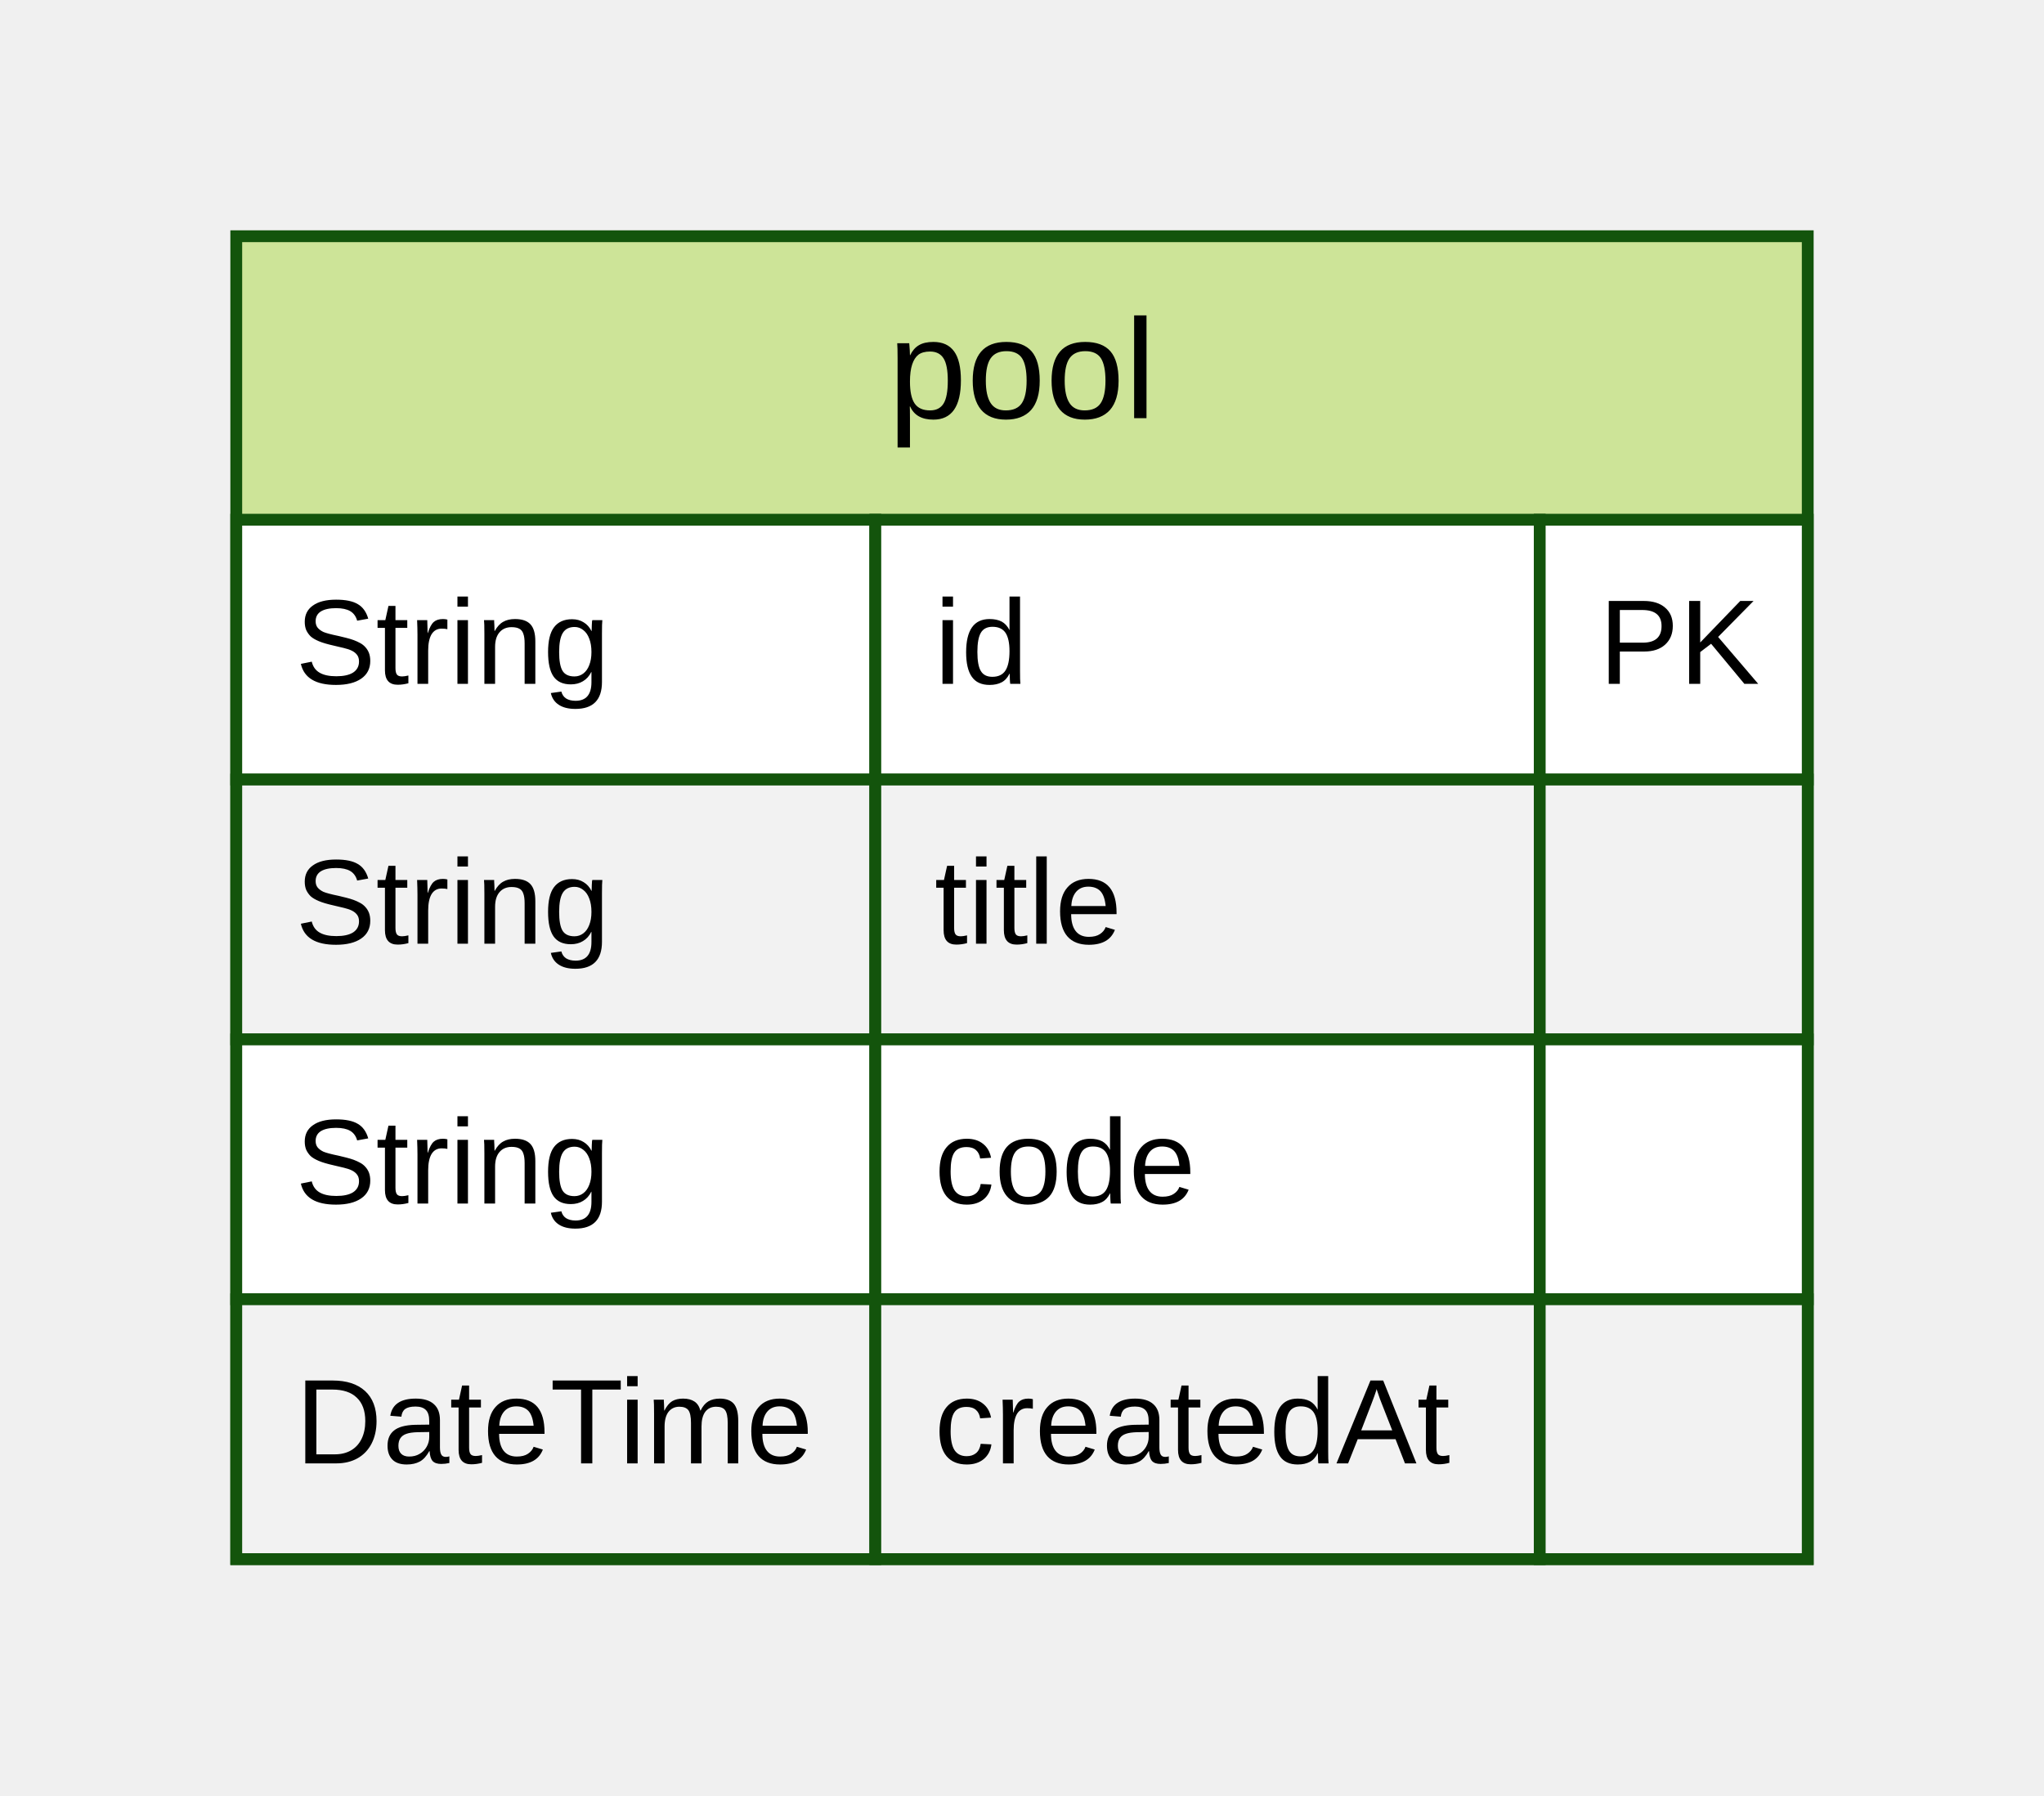
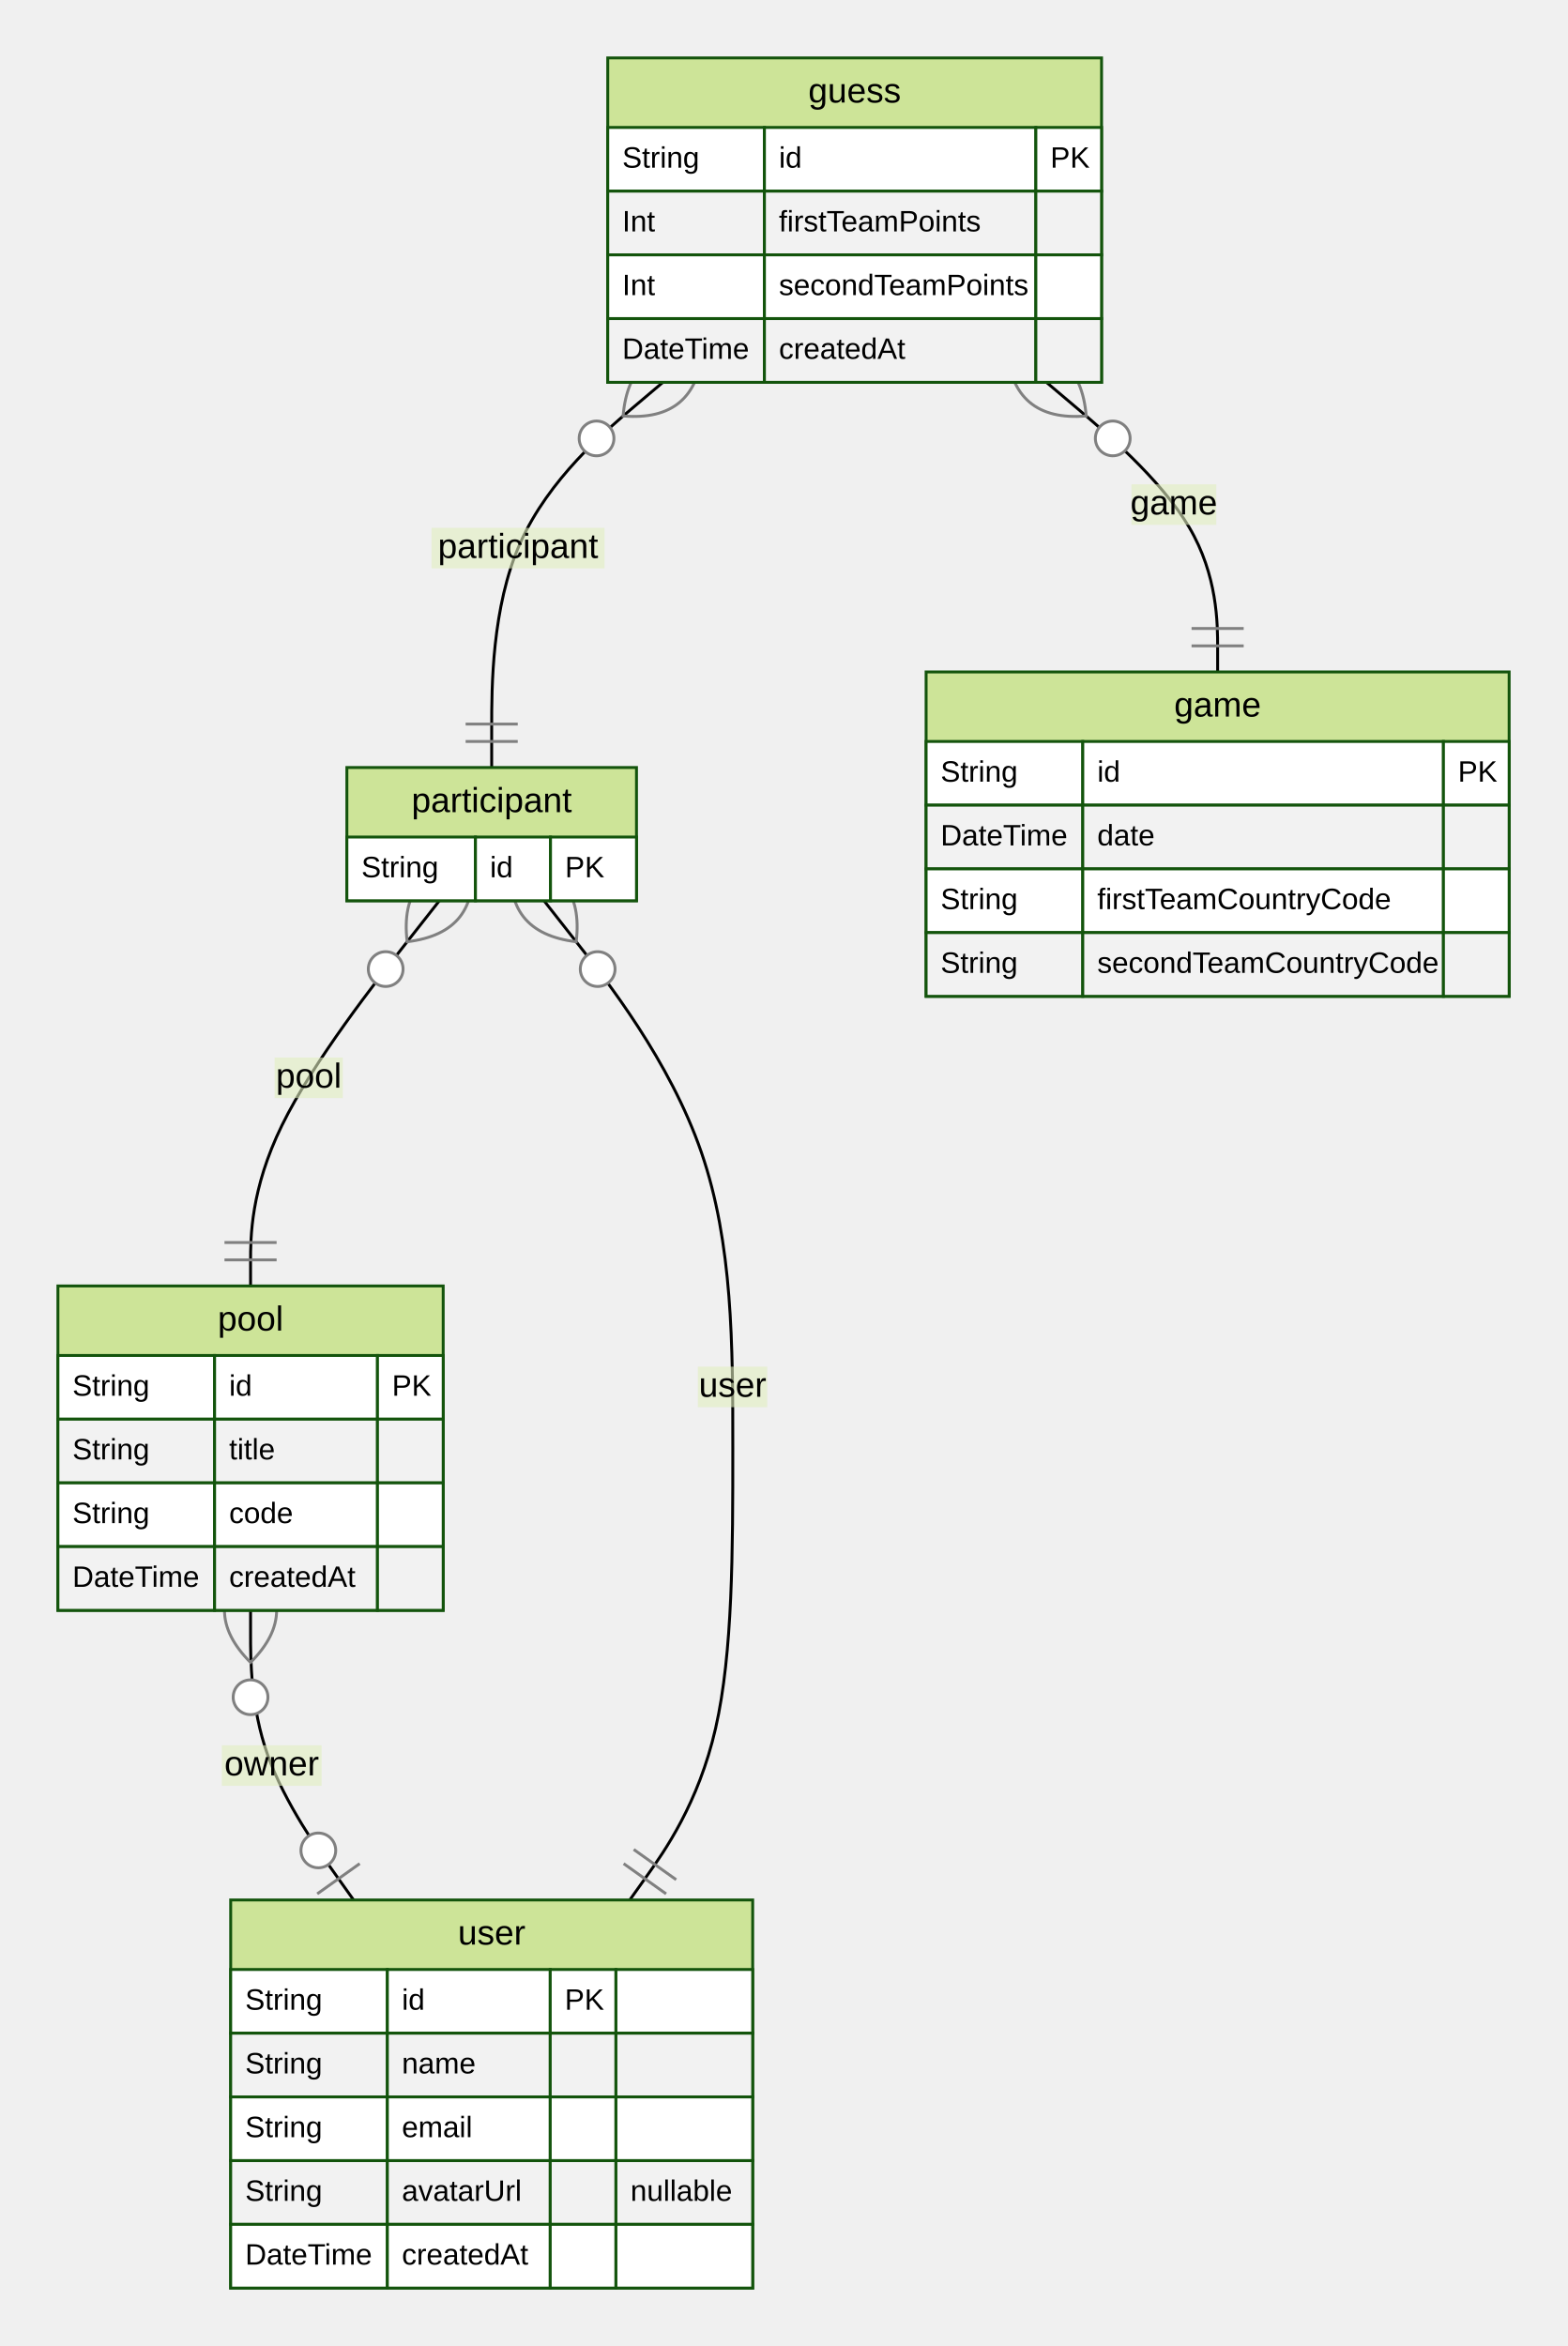
- <svg xmlns="http://www.w3.org/2000/svg" aria-labelledby="chart-title-mermaid-0 chart-desc-mermaid-0" role="img" viewBox="0 0 173.026 152" style="max-width: 173.026px; background-color: white;" width="100%" id="mermaid-0">
+ <svg xmlns="http://www.w3.org/2000/svg" aria-labelledby="chart-title-mermaid-0 chart-desc-mermaid-0" role="img" viewBox="0 0 541.082 810" style="max-width: 541.082px; background-color: white;" width="100%" id="mermaid-0">
  <style>#mermaid-0 {font-family:"trebuchet ms",verdana,arial,sans-serif;font-size:16px;fill:#000000;}#mermaid-0 .error-icon{fill:#552222;}#mermaid-0 .error-text{fill:#552222;stroke:#552222;}#mermaid-0 .edge-thickness-normal{stroke-width:2px;}#mermaid-0 .edge-thickness-thick{stroke-width:3.5px;}#mermaid-0 .edge-pattern-solid{stroke-dasharray:0;}#mermaid-0 .edge-pattern-dashed{stroke-dasharray:3;}#mermaid-0 .edge-pattern-dotted{stroke-dasharray:2;}#mermaid-0 .marker{fill:#000000;stroke:#000000;}#mermaid-0 .marker.cross{stroke:#000000;}#mermaid-0 svg{font-family:"trebuchet ms",verdana,arial,sans-serif;font-size:16px;}#mermaid-0 .entityBox{fill:#cde498;stroke:#13540c;}#mermaid-0 .attributeBoxOdd{fill:#ffffff;stroke:#13540c;}#mermaid-0 .attributeBoxEven{fill:#f2f2f2;stroke:#13540c;}#mermaid-0 .relationshipLabelBox{fill:hsl(78.158, 58.462%, 84.51%);opacity:0.7;background-color:hsl(78.158, 58.462%, 84.51%);}#mermaid-0 .relationshipLabelBox rect{opacity:0.5;}#mermaid-0 .relationshipLine{stroke:#000000;}#mermaid-0 :root{--mermaid-font-family:"trebuchet ms",verdana,arial,sans-serif;}</style>
  <g />
  <defs>
    <marker orient="auto" markerHeight="18" markerWidth="18" refY="9" refX="0" id="ONLY_ONE_START">
      <path d="M9,0 L9,18 M15,0 L15,18" fill="none" stroke="gray" />
    </marker>
  </defs>
  <defs>
    <marker orient="auto" markerHeight="18" markerWidth="18" refY="9" refX="18" id="ONLY_ONE_END">
      <path d="M3,0 L3,18 M9,0 L9,18" fill="none" stroke="gray" />
    </marker>
  </defs>
  <defs>
    <marker orient="auto" markerHeight="18" markerWidth="30" refY="9" refX="0" id="ZERO_OR_ONE_START">
      <circle r="6" cy="9" cx="21" fill="white" stroke="gray" />
      <path d="M9,0 L9,18" fill="none" stroke="gray" />
    </marker>
  </defs>
  <defs>
    <marker orient="auto" markerHeight="18" markerWidth="30" refY="9" refX="30" id="ZERO_OR_ONE_END">
      <circle r="6" cy="9" cx="9" fill="white" stroke="gray" />
      <path d="M21,0 L21,18" fill="none" stroke="gray" />
    </marker>
  </defs>
  <defs>
    <marker orient="auto" markerHeight="36" markerWidth="45" refY="18" refX="18" id="ONE_OR_MORE_START">
      <path d="M0,18 Q 18,0 36,18 Q 18,36 0,18 M42,9 L42,27" fill="none" stroke="gray" />
    </marker>
  </defs>
  <defs>
    <marker orient="auto" markerHeight="36" markerWidth="45" refY="18" refX="27" id="ONE_OR_MORE_END">
      <path d="M3,9 L3,27 M9,18 Q27,0 45,18 Q27,36 9,18" fill="none" stroke="gray" />
    </marker>
  </defs>
  <defs>
    <marker orient="auto" markerHeight="36" markerWidth="57" refY="18" refX="18" id="ZERO_OR_MORE_START">
      <circle r="6" cy="18" cx="48" fill="white" stroke="gray" />
      <path d="M0,18 Q18,0 36,18 Q18,36 0,18" fill="none" stroke="gray" />
    </marker>
  </defs>
  <defs>
    <marker orient="auto" markerHeight="36" markerWidth="57" refY="18" refX="39" id="ZERO_OR_MORE_END">
      <circle r="6" cy="18" cx="9" fill="white" stroke="gray" />
      <path d="M21,18 Q39,0 57,18 Q39,36 21,18" fill="none" stroke="gray" />
    </marker>
  </defs>
-   <g transform="translate(20,20 )" id="pool">
+   <path marker-start="url(#ZERO_OR_MORE_START)" marker-end="url(#ZERO_OR_ONE_END)" fill="none" stroke="gray" d="M86.513,556L86.513,564.333C86.513,572.667,86.513,589.333,92.443,606C98.373,622.667,110.233,639.333,116.163,647.667L122.093,656" class="er relationshipLine" />
+   <path marker-start="url(#ZERO_OR_MORE_START)" marker-end="url(#ONLY_ONE_END)" fill="none" stroke="gray" d="M151.705,311L140.839,324.833C129.974,338.667,108.244,366.333,97.378,388.5C86.513,410.667,86.513,427.333,86.513,435.667L86.513,444" class="er relationshipLine" />
+   <path marker-start="url(#ZERO_OR_MORE_START)" marker-end="url(#ONLY_ONE_END)" fill="none" stroke="gray" d="M187.835,311L198.7,324.833C209.565,338.667,231.296,366.333,242.161,397.833C253.026,429.333,253.026,464.667,253.026,500C253.026,535.333,253.026,570.667,247.096,596.667C241.167,622.667,229.307,639.333,223.377,647.667L217.447,656" class="er relationshipLine" />
+   <path marker-start="url(#ZERO_OR_MORE_START)" marker-end="url(#ONLY_ONE_END)" fill="none" stroke="gray" d="M228.887,132L219.034,140.333C209.181,148.667,189.476,165.333,179.623,187.5C169.77,209.667,169.77,237.333,169.77,251.167L169.77,265" class="er relationshipLine" />
+   <path marker-start="url(#ZERO_OR_MORE_START)" marker-end="url(#ONLY_ONE_END)" fill="none" stroke="gray" d="M361.309,132L371.162,140.333C381.015,148.667,400.72,165.333,410.573,182C420.426,198.667,420.426,215.333,420.426,223.667L420.426,232" class="er relationshipLine" />
+   <g transform="translate(20,444 )" id="pool">
    <rect height="112" width="133.026" y="0" x="0" stroke="gray" fill-opacity="100%" fill="honeydew" class="er entityBox" />
    <text transform="translate(66.51321,12)" style="font-family: &quot;trebuchet ms&quot;, verdana, arial, sans-serif;; font-size: 12px" text-anchor="middle" dominant-baseline="middle" y="0" x="0" id="entity-pool" class="er entityLabel">pool</text>
    <rect height="22" width="54.096" y="24" x="0" stroke="gray" fill-opacity="100%" fill="honeydew" class="er attributeBoxOdd" />
    <text transform="translate(5,35)" style="font-family: &quot;trebuchet ms&quot;, verdana, arial, sans-serif;; font-size: 10.2px" text-anchor="left" dominant-baseline="middle" y="0" x="0" id="entity-pool-attr-1-type" class="er entityLabel">String</text>
    <rect height="22" width="56.243" y="24" x="54.096" stroke="gray" fill-opacity="100%" fill="honeydew" class="er attributeBoxOdd" />
    <text transform="translate(59.09555,35)" style="font-family: &quot;trebuchet ms&quot;, verdana, arial, sans-serif;; font-size: 10.2px" text-anchor="left" dominant-baseline="middle" y="0" x="0" id="entity-pool-attr-1-name" class="er entityLabel">id</text>
    <rect height="22" width="22.688" y="24" x="110.339" stroke="gray" fill-opacity="100%" fill="honeydew" class="er attributeBoxOdd" />
    <text transform="translate(115.3387,35)" style="font-family: &quot;trebuchet ms&quot;, verdana, arial, sans-serif;; font-size: 10.2px" text-anchor="left" dominant-baseline="middle" y="0" x="0" id="entity-pool-attr-1-key" class="er entityLabel">PK</text>
    <rect height="22" width="54.096" y="46" x="0" stroke="gray" fill-opacity="100%" fill="honeydew" class="er attributeBoxEven" />
    <text transform="translate(5,57)" style="font-family: &quot;trebuchet ms&quot;, verdana, arial, sans-serif;; font-size: 10.2px" text-anchor="left" dominant-baseline="middle" y="0" x="0" id="entity-pool-attr-2-type" class="er entityLabel">String</text>
    <rect height="22" width="56.243" y="46" x="54.096" stroke="gray" fill-opacity="100%" fill="honeydew" class="er attributeBoxEven" />
    <text transform="translate(59.09555,57)" style="font-family: &quot;trebuchet ms&quot;, verdana, arial, sans-serif;; font-size: 10.2px" text-anchor="left" dominant-baseline="middle" y="0" x="0" id="entity-pool-attr-2-name" class="er entityLabel">title</text>
    <rect height="22" width="22.688" y="46" x="110.339" stroke="gray" fill-opacity="100%" fill="honeydew" class="er attributeBoxEven" />
    <text transform="translate(115.3387,57)" style="font-family: &quot;trebuchet ms&quot;, verdana, arial, sans-serif;; font-size: 10.2px" text-anchor="left" dominant-baseline="middle" y="0" x="0" id="entity-pool-attr-2-key" class="er entityLabel" />
    <rect height="22" width="54.096" y="68" x="0" stroke="gray" fill-opacity="100%" fill="honeydew" class="er attributeBoxOdd" />
    <text transform="translate(5,79)" style="font-family: &quot;trebuchet ms&quot;, verdana, arial, sans-serif;; font-size: 10.2px" text-anchor="left" dominant-baseline="middle" y="0" x="0" id="entity-pool-attr-3-type" class="er entityLabel">String</text>
    <rect height="22" width="56.243" y="68" x="54.096" stroke="gray" fill-opacity="100%" fill="honeydew" class="er attributeBoxOdd" />
    <text transform="translate(59.09555,79)" style="font-family: &quot;trebuchet ms&quot;, verdana, arial, sans-serif;; font-size: 10.2px" text-anchor="left" dominant-baseline="middle" y="0" x="0" id="entity-pool-attr-3-name" class="er entityLabel">code</text>
    <rect height="22" width="22.688" y="68" x="110.339" stroke="gray" fill-opacity="100%" fill="honeydew" class="er attributeBoxOdd" />
    <text transform="translate(115.3387,79)" style="font-family: &quot;trebuchet ms&quot;, verdana, arial, sans-serif;; font-size: 10.2px" text-anchor="left" dominant-baseline="middle" y="0" x="0" id="entity-pool-attr-3-key" class="er entityLabel" />
    <rect height="22" width="54.096" y="90" x="0" stroke="gray" fill-opacity="100%" fill="honeydew" class="er attributeBoxEven" />
    <text transform="translate(5,101)" style="font-family: &quot;trebuchet ms&quot;, verdana, arial, sans-serif;; font-size: 10.2px" text-anchor="left" dominant-baseline="middle" y="0" x="0" id="entity-pool-attr-4-type" class="er entityLabel">DateTime</text>
    <rect height="22" width="56.243" y="90" x="54.096" stroke="gray" fill-opacity="100%" fill="honeydew" class="er attributeBoxEven" />
    <text transform="translate(59.09555,101)" style="font-family: &quot;trebuchet ms&quot;, verdana, arial, sans-serif;; font-size: 10.2px" text-anchor="left" dominant-baseline="middle" y="0" x="0" id="entity-pool-attr-4-name" class="er entityLabel">createdAt</text>
    <rect height="22" width="22.688" y="90" x="110.339" stroke="gray" fill-opacity="100%" fill="honeydew" class="er attributeBoxEven" />
    <text transform="translate(115.3387,101)" style="font-family: &quot;trebuchet ms&quot;, verdana, arial, sans-serif;; font-size: 10.2px" text-anchor="left" dominant-baseline="middle" y="0" x="0" id="entity-pool-attr-4-key" class="er entityLabel" />
  </g>
+   <g transform="translate(119.7698,265 )" id="participant">
+     <rect height="46" width="100" y="0" x="0" stroke="gray" fill-opacity="100%" fill="honeydew" class="er entityBox" />
+     <text transform="translate(50,12)" style="font-family: &quot;trebuchet ms&quot;, verdana, arial, sans-serif;; font-size: 12px" text-anchor="middle" dominant-baseline="middle" y="0" x="0" id="entity-participant" class="er entityLabel">participant</text>
+     <rect height="22" width="44.399" y="24" x="0" stroke="gray" fill-opacity="100%" fill="honeydew" class="er attributeBoxOdd" />
+     <text transform="translate(5,35)" style="font-family: &quot;trebuchet ms&quot;, verdana, arial, sans-serif;; font-size: 10.2px" text-anchor="left" dominant-baseline="middle" y="0" x="0" id="entity-participant-attr-1-type" class="er entityLabel">String</text>
+     <rect height="22" width="25.911" y="24" x="44.399" stroke="gray" fill-opacity="100%" fill="honeydew" class="er attributeBoxOdd" />
+     <text transform="translate(49.39862,35)" style="font-family: &quot;trebuchet ms&quot;, verdana, arial, sans-serif;; font-size: 10.2px" text-anchor="left" dominant-baseline="middle" y="0" x="0" id="entity-participant-attr-1-name" class="er entityLabel">id</text>
+     <rect height="22" width="29.69" y="24" x="70.31" stroke="gray" fill-opacity="100%" fill="honeydew" class="er attributeBoxOdd" />
+     <text transform="translate(75.30976,35)" style="font-family: &quot;trebuchet ms&quot;, verdana, arial, sans-serif;; font-size: 10.2px" text-anchor="left" dominant-baseline="middle" y="0" x="0" id="entity-participant-attr-1-key" class="er entityLabel">PK</text>
+   </g>
+   <g transform="translate(79.65034,656 )" id="user">
+     <rect height="134" width="180.239" y="0" x="0" stroke="gray" fill-opacity="100%" fill="honeydew" class="er entityBox" />
+     <text transform="translate(90.11948,12)" style="font-family: &quot;trebuchet ms&quot;, verdana, arial, sans-serif;; font-size: 12px" text-anchor="middle" dominant-baseline="middle" y="0" x="0" id="entity-user" class="er entityLabel">user</text>
+     <rect height="22" width="54.096" y="24" x="0" stroke="gray" fill-opacity="100%" fill="honeydew" class="er attributeBoxOdd" />
+     <text transform="translate(5,35)" style="font-family: &quot;trebuchet ms&quot;, verdana, arial, sans-serif;; font-size: 10.2px" text-anchor="left" dominant-baseline="middle" y="0" x="0" id="entity-user-attr-1-type" class="er entityLabel">String</text>
+     <rect height="22" width="56.243" y="24" x="54.096" stroke="gray" fill-opacity="100%" fill="honeydew" class="er attributeBoxOdd" />
+     <text transform="translate(59.09555,35)" style="font-family: &quot;trebuchet ms&quot;, verdana, arial, sans-serif;; font-size: 10.2px" text-anchor="left" dominant-baseline="middle" y="0" x="0" id="entity-user-attr-1-name" class="er entityLabel">id</text>
+     <rect height="22" width="22.688" y="24" x="110.339" stroke="gray" fill-opacity="100%" fill="honeydew" class="er attributeBoxOdd" />
+     <text transform="translate(115.3387,35)" style="font-family: &quot;trebuchet ms&quot;, verdana, arial, sans-serif;; font-size: 10.2px" text-anchor="left" dominant-baseline="middle" y="0" x="0" id="entity-user-attr-1-key" class="er entityLabel">PK</text>
+     <rect height="22" width="47.213" y="24" x="133.026" stroke="gray" fill-opacity="100%" fill="honeydew" class="er attributeBoxOdd" />
+     <text transform="translate(138.0264,35)" style="font-family: &quot;trebuchet ms&quot;, verdana, arial, sans-serif;; font-size: 10.2px" text-anchor="left" dominant-baseline="middle" y="0" x="0" id="entity-user-attr-1-comment" class="er entityLabel" />
+     <rect height="22" width="54.096" y="46" x="0" stroke="gray" fill-opacity="100%" fill="honeydew" class="er attributeBoxEven" />
+     <text transform="translate(5,57)" style="font-family: &quot;trebuchet ms&quot;, verdana, arial, sans-serif;; font-size: 10.2px" text-anchor="left" dominant-baseline="middle" y="0" x="0" id="entity-user-attr-2-type" class="er entityLabel">String</text>
+     <rect height="22" width="56.243" y="46" x="54.096" stroke="gray" fill-opacity="100%" fill="honeydew" class="er attributeBoxEven" />
+     <text transform="translate(59.09555,57)" style="font-family: &quot;trebuchet ms&quot;, verdana, arial, sans-serif;; font-size: 10.2px" text-anchor="left" dominant-baseline="middle" y="0" x="0" id="entity-user-attr-2-name" class="er entityLabel">name</text>
+     <rect height="22" width="22.688" y="46" x="110.339" stroke="gray" fill-opacity="100%" fill="honeydew" class="er attributeBoxEven" />
+     <text transform="translate(115.3387,57)" style="font-family: &quot;trebuchet ms&quot;, verdana, arial, sans-serif;; font-size: 10.2px" text-anchor="left" dominant-baseline="middle" y="0" x="0" id="entity-user-attr-2-key" class="er entityLabel" />
+     <rect height="22" width="47.213" y="46" x="133.026" stroke="gray" fill-opacity="100%" fill="honeydew" class="er attributeBoxEven" />
+     <text transform="translate(138.0264,57)" style="font-family: &quot;trebuchet ms&quot;, verdana, arial, sans-serif;; font-size: 10.2px" text-anchor="left" dominant-baseline="middle" y="0" x="0" id="entity-user-attr-2-comment" class="er entityLabel" />
+     <rect height="22" width="54.096" y="68" x="0" stroke="gray" fill-opacity="100%" fill="honeydew" class="er attributeBoxOdd" />
+     <text transform="translate(5,79)" style="font-family: &quot;trebuchet ms&quot;, verdana, arial, sans-serif;; font-size: 10.2px" text-anchor="left" dominant-baseline="middle" y="0" x="0" id="entity-user-attr-3-type" class="er entityLabel">String</text>
+     <rect height="22" width="56.243" y="68" x="54.096" stroke="gray" fill-opacity="100%" fill="honeydew" class="er attributeBoxOdd" />
+     <text transform="translate(59.09555,79)" style="font-family: &quot;trebuchet ms&quot;, verdana, arial, sans-serif;; font-size: 10.2px" text-anchor="left" dominant-baseline="middle" y="0" x="0" id="entity-user-attr-3-name" class="er entityLabel">email</text>
+     <rect height="22" width="22.688" y="68" x="110.339" stroke="gray" fill-opacity="100%" fill="honeydew" class="er attributeBoxOdd" />
+     <text transform="translate(115.3387,79)" style="font-family: &quot;trebuchet ms&quot;, verdana, arial, sans-serif;; font-size: 10.2px" text-anchor="left" dominant-baseline="middle" y="0" x="0" id="entity-user-attr-3-key" class="er entityLabel" />
+     <rect height="22" width="47.213" y="68" x="133.026" stroke="gray" fill-opacity="100%" fill="honeydew" class="er attributeBoxOdd" />
+     <text transform="translate(138.0264,79)" style="font-family: &quot;trebuchet ms&quot;, verdana, arial, sans-serif;; font-size: 10.2px" text-anchor="left" dominant-baseline="middle" y="0" x="0" id="entity-user-attr-3-comment" class="er entityLabel" />
+     <rect height="22" width="54.096" y="90" x="0" stroke="gray" fill-opacity="100%" fill="honeydew" class="er attributeBoxEven" />
+     <text transform="translate(5,101)" style="font-family: &quot;trebuchet ms&quot;, verdana, arial, sans-serif;; font-size: 10.2px" text-anchor="left" dominant-baseline="middle" y="0" x="0" id="entity-user-attr-4-type" class="er entityLabel">String</text>
+     <rect height="22" width="56.243" y="90" x="54.096" stroke="gray" fill-opacity="100%" fill="honeydew" class="er attributeBoxEven" />
+     <text transform="translate(59.09555,101)" style="font-family: &quot;trebuchet ms&quot;, verdana, arial, sans-serif;; font-size: 10.2px" text-anchor="left" dominant-baseline="middle" y="0" x="0" id="entity-user-attr-4-name" class="er entityLabel">avatarUrl</text>
+     <rect height="22" width="22.688" y="90" x="110.339" stroke="gray" fill-opacity="100%" fill="honeydew" class="er attributeBoxEven" />
+     <text transform="translate(115.3387,101)" style="font-family: &quot;trebuchet ms&quot;, verdana, arial, sans-serif;; font-size: 10.2px" text-anchor="left" dominant-baseline="middle" y="0" x="0" id="entity-user-attr-4-key" class="er entityLabel" />
+     <rect height="22" width="47.213" y="90" x="133.026" stroke="gray" fill-opacity="100%" fill="honeydew" class="er attributeBoxEven" />
+     <text transform="translate(138.0264,101)" style="font-family: &quot;trebuchet ms&quot;, verdana, arial, sans-serif;; font-size: 10.2px" text-anchor="left" dominant-baseline="middle" y="0" x="0" id="entity-user-attr-4-comment" class="er entityLabel">nullable</text>
+     <rect height="22" width="54.096" y="112" x="0" stroke="gray" fill-opacity="100%" fill="honeydew" class="er attributeBoxOdd" />
+     <text transform="translate(5,123)" style="font-family: &quot;trebuchet ms&quot;, verdana, arial, sans-serif;; font-size: 10.2px" text-anchor="left" dominant-baseline="middle" y="0" x="0" id="entity-user-attr-5-type" class="er entityLabel">DateTime</text>
+     <rect height="22" width="56.243" y="112" x="54.096" stroke="gray" fill-opacity="100%" fill="honeydew" class="er attributeBoxOdd" />
+     <text transform="translate(59.09555,123)" style="font-family: &quot;trebuchet ms&quot;, verdana, arial, sans-serif;; font-size: 10.2px" text-anchor="left" dominant-baseline="middle" y="0" x="0" id="entity-user-attr-5-name" class="er entityLabel">createdAt</text>
+     <rect height="22" width="22.688" y="112" x="110.339" stroke="gray" fill-opacity="100%" fill="honeydew" class="er attributeBoxOdd" />
+     <text transform="translate(115.3387,123)" style="font-family: &quot;trebuchet ms&quot;, verdana, arial, sans-serif;; font-size: 10.2px" text-anchor="left" dominant-baseline="middle" y="0" x="0" id="entity-user-attr-5-key" class="er entityLabel" />
+     <rect height="22" width="47.213" y="112" x="133.026" stroke="gray" fill-opacity="100%" fill="honeydew" class="er attributeBoxOdd" />
+     <text transform="translate(138.0264,123)" style="font-family: &quot;trebuchet ms&quot;, verdana, arial, sans-serif;; font-size: 10.2px" text-anchor="left" dominant-baseline="middle" y="0" x="0" id="entity-user-attr-5-comment" class="er entityLabel" />
+   </g>
+   <g transform="translate(319.7698,232 )" id="game">
+     <rect height="112" width="201.312" y="0" x="0" stroke="gray" fill-opacity="100%" fill="honeydew" class="er entityBox" />
+     <text transform="translate(100.6562,12)" style="font-family: &quot;trebuchet ms&quot;, verdana, arial, sans-serif;; font-size: 12px" text-anchor="middle" dominant-baseline="middle" y="0" x="0" id="entity-game" class="er entityLabel">game</text>
+     <rect height="22" width="54.096" y="24" x="0" stroke="gray" fill-opacity="100%" fill="honeydew" class="er attributeBoxOdd" />
+     <text transform="translate(5,35)" style="font-family: &quot;trebuchet ms&quot;, verdana, arial, sans-serif;; font-size: 10.2px" text-anchor="left" dominant-baseline="middle" y="0" x="0" id="entity-game-attr-1-type" class="er entityLabel">String</text>
+     <rect height="22" width="124.529" y="24" x="54.096" stroke="gray" fill-opacity="100%" fill="honeydew" class="er attributeBoxOdd" />
+     <text transform="translate(59.09555,35)" style="font-family: &quot;trebuchet ms&quot;, verdana, arial, sans-serif;; font-size: 10.2px" text-anchor="left" dominant-baseline="middle" y="0" x="0" id="entity-game-attr-1-name" class="er entityLabel">id</text>
+     <rect height="22" width="22.688" y="24" x="178.625" stroke="gray" fill-opacity="100%" fill="honeydew" class="er attributeBoxOdd" />
+     <text transform="translate(183.6248,35)" style="font-family: &quot;trebuchet ms&quot;, verdana, arial, sans-serif;; font-size: 10.2px" text-anchor="left" dominant-baseline="middle" y="0" x="0" id="entity-game-attr-1-key" class="er entityLabel">PK</text>
+     <rect height="22" width="54.096" y="46" x="0" stroke="gray" fill-opacity="100%" fill="honeydew" class="er attributeBoxEven" />
+     <text transform="translate(5,57)" style="font-family: &quot;trebuchet ms&quot;, verdana, arial, sans-serif;; font-size: 10.2px" text-anchor="left" dominant-baseline="middle" y="0" x="0" id="entity-game-attr-2-type" class="er entityLabel">DateTime</text>
+     <rect height="22" width="124.529" y="46" x="54.096" stroke="gray" fill-opacity="100%" fill="honeydew" class="er attributeBoxEven" />
+     <text transform="translate(59.09555,57)" style="font-family: &quot;trebuchet ms&quot;, verdana, arial, sans-serif;; font-size: 10.2px" text-anchor="left" dominant-baseline="middle" y="0" x="0" id="entity-game-attr-2-name" class="er entityLabel">date</text>
+     <rect height="22" width="22.688" y="46" x="178.625" stroke="gray" fill-opacity="100%" fill="honeydew" class="er attributeBoxEven" />
+     <text transform="translate(183.6248,57)" style="font-family: &quot;trebuchet ms&quot;, verdana, arial, sans-serif;; font-size: 10.2px" text-anchor="left" dominant-baseline="middle" y="0" x="0" id="entity-game-attr-2-key" class="er entityLabel" />
+     <rect height="22" width="54.096" y="68" x="0" stroke="gray" fill-opacity="100%" fill="honeydew" class="er attributeBoxOdd" />
+     <text transform="translate(5,79)" style="font-family: &quot;trebuchet ms&quot;, verdana, arial, sans-serif;; font-size: 10.2px" text-anchor="left" dominant-baseline="middle" y="0" x="0" id="entity-game-attr-3-type" class="er entityLabel">String</text>
+     <rect height="22" width="124.529" y="68" x="54.096" stroke="gray" fill-opacity="100%" fill="honeydew" class="er attributeBoxOdd" />
+     <text transform="translate(59.09555,79)" style="font-family: &quot;trebuchet ms&quot;, verdana, arial, sans-serif;; font-size: 10.2px" text-anchor="left" dominant-baseline="middle" y="0" x="0" id="entity-game-attr-3-name" class="er entityLabel">firstTeamCountryCode</text>
+     <rect height="22" width="22.688" y="68" x="178.625" stroke="gray" fill-opacity="100%" fill="honeydew" class="er attributeBoxOdd" />
+     <text transform="translate(183.6248,79)" style="font-family: &quot;trebuchet ms&quot;, verdana, arial, sans-serif;; font-size: 10.2px" text-anchor="left" dominant-baseline="middle" y="0" x="0" id="entity-game-attr-3-key" class="er entityLabel" />
+     <rect height="22" width="54.096" y="90" x="0" stroke="gray" fill-opacity="100%" fill="honeydew" class="er attributeBoxEven" />
+     <text transform="translate(5,101)" style="font-family: &quot;trebuchet ms&quot;, verdana, arial, sans-serif;; font-size: 10.2px" text-anchor="left" dominant-baseline="middle" y="0" x="0" id="entity-game-attr-4-type" class="er entityLabel">String</text>
+     <rect height="22" width="124.529" y="90" x="54.096" stroke="gray" fill-opacity="100%" fill="honeydew" class="er attributeBoxEven" />
+     <text transform="translate(59.09555,101)" style="font-family: &quot;trebuchet ms&quot;, verdana, arial, sans-serif;; font-size: 10.2px" text-anchor="left" dominant-baseline="middle" y="0" x="0" id="entity-game-attr-4-name" class="er entityLabel">secondTeamCountryCode</text>
+     <rect height="22" width="22.688" y="90" x="178.625" stroke="gray" fill-opacity="100%" fill="honeydew" class="er attributeBoxEven" />
+     <text transform="translate(183.6248,101)" style="font-family: &quot;trebuchet ms&quot;, verdana, arial, sans-serif;; font-size: 10.2px" text-anchor="left" dominant-baseline="middle" y="0" x="0" id="entity-game-attr-4-key" class="er entityLabel" />
+   </g>
+   <g transform="translate(209.8457,20 )" id="guess">
+     <rect height="112" width="170.504" y="0" x="0" stroke="gray" fill-opacity="100%" fill="honeydew" class="er entityBox" />
+     <text transform="translate(85.2522,12)" style="font-family: &quot;trebuchet ms&quot;, verdana, arial, sans-serif;; font-size: 12px" text-anchor="middle" dominant-baseline="middle" y="0" x="0" id="entity-guess" class="er entityLabel">guess</text>
+     <rect height="22" width="54.096" y="24" x="0" stroke="gray" fill-opacity="100%" fill="honeydew" class="er attributeBoxOdd" />
+     <text transform="translate(5,35)" style="font-family: &quot;trebuchet ms&quot;, verdana, arial, sans-serif;; font-size: 10.2px" text-anchor="left" dominant-baseline="middle" y="0" x="0" id="entity-guess-attr-1-type" class="er entityLabel">String</text>
+     <rect height="22" width="93.721" y="24" x="54.096" stroke="gray" fill-opacity="100%" fill="honeydew" class="er attributeBoxOdd" />
+     <text transform="translate(59.09555,35)" style="font-family: &quot;trebuchet ms&quot;, verdana, arial, sans-serif;; font-size: 10.2px" text-anchor="left" dominant-baseline="middle" y="0" x="0" id="entity-guess-attr-1-name" class="er entityLabel">id</text>
+     <rect height="22" width="22.688" y="24" x="147.817" stroke="gray" fill-opacity="100%" fill="honeydew" class="er attributeBoxOdd" />
+     <text transform="translate(152.8167,35)" style="font-family: &quot;trebuchet ms&quot;, verdana, arial, sans-serif;; font-size: 10.2px" text-anchor="left" dominant-baseline="middle" y="0" x="0" id="entity-guess-attr-1-key" class="er entityLabel">PK</text>
+     <rect height="22" width="54.096" y="46" x="0" stroke="gray" fill-opacity="100%" fill="honeydew" class="er attributeBoxEven" />
+     <text transform="translate(5,57)" style="font-family: &quot;trebuchet ms&quot;, verdana, arial, sans-serif;; font-size: 10.2px" text-anchor="left" dominant-baseline="middle" y="0" x="0" id="entity-guess-attr-2-type" class="er entityLabel">Int</text>
+     <rect height="22" width="93.721" y="46" x="54.096" stroke="gray" fill-opacity="100%" fill="honeydew" class="er attributeBoxEven" />
+     <text transform="translate(59.09555,57)" style="font-family: &quot;trebuchet ms&quot;, verdana, arial, sans-serif;; font-size: 10.2px" text-anchor="left" dominant-baseline="middle" y="0" x="0" id="entity-guess-attr-2-name" class="er entityLabel">firstTeamPoints</text>
+     <rect height="22" width="22.688" y="46" x="147.817" stroke="gray" fill-opacity="100%" fill="honeydew" class="er attributeBoxEven" />
+     <text transform="translate(152.8167,57)" style="font-family: &quot;trebuchet ms&quot;, verdana, arial, sans-serif;; font-size: 10.2px" text-anchor="left" dominant-baseline="middle" y="0" x="0" id="entity-guess-attr-2-key" class="er entityLabel" />
+     <rect height="22" width="54.096" y="68" x="0" stroke="gray" fill-opacity="100%" fill="honeydew" class="er attributeBoxOdd" />
+     <text transform="translate(5,79)" style="font-family: &quot;trebuchet ms&quot;, verdana, arial, sans-serif;; font-size: 10.2px" text-anchor="left" dominant-baseline="middle" y="0" x="0" id="entity-guess-attr-3-type" class="er entityLabel">Int</text>
+     <rect height="22" width="93.721" y="68" x="54.096" stroke="gray" fill-opacity="100%" fill="honeydew" class="er attributeBoxOdd" />
+     <text transform="translate(59.09555,79)" style="font-family: &quot;trebuchet ms&quot;, verdana, arial, sans-serif;; font-size: 10.2px" text-anchor="left" dominant-baseline="middle" y="0" x="0" id="entity-guess-attr-3-name" class="er entityLabel">secondTeamPoints</text>
+     <rect height="22" width="22.688" y="68" x="147.817" stroke="gray" fill-opacity="100%" fill="honeydew" class="er attributeBoxOdd" />
+     <text transform="translate(152.8167,79)" style="font-family: &quot;trebuchet ms&quot;, verdana, arial, sans-serif;; font-size: 10.2px" text-anchor="left" dominant-baseline="middle" y="0" x="0" id="entity-guess-attr-3-key" class="er entityLabel" />
+     <rect height="22" width="54.096" y="90" x="0" stroke="gray" fill-opacity="100%" fill="honeydew" class="er attributeBoxEven" />
+     <text transform="translate(5,101)" style="font-family: &quot;trebuchet ms&quot;, verdana, arial, sans-serif;; font-size: 10.2px" text-anchor="left" dominant-baseline="middle" y="0" x="0" id="entity-guess-attr-4-type" class="er entityLabel">DateTime</text>
+     <rect height="22" width="93.721" y="90" x="54.096" stroke="gray" fill-opacity="100%" fill="honeydew" class="er attributeBoxEven" />
+     <text transform="translate(59.09555,101)" style="font-family: &quot;trebuchet ms&quot;, verdana, arial, sans-serif;; font-size: 10.2px" text-anchor="left" dominant-baseline="middle" y="0" x="0" id="entity-guess-attr-4-name" class="er entityLabel">createdAt</text>
+     <rect height="22" width="22.688" y="90" x="147.817" stroke="gray" fill-opacity="100%" fill="honeydew" class="er attributeBoxEven" />
+     <text transform="translate(152.8167,101)" style="font-family: &quot;trebuchet ms&quot;, verdana, arial, sans-serif;; font-size: 10.2px" text-anchor="left" dominant-baseline="middle" y="0" x="0" id="entity-guess-attr-4-key" class="er entityLabel" />
+   </g>
+   <rect fill-opacity="85%" fill="white" height="14" width="34.471" y="602.592" x="76.574" class="er relationshipLabelBox" />
+   <text style="font-family: &quot;trebuchet ms&quot;, verdana, arial, sans-serif;; font-size: 12px" dominant-baseline="middle" text-anchor="middle" y="609.592" x="93.81" id="rel1" class="er relationshipLabel">owner</text>
+   <rect fill-opacity="85%" fill="white" height="14" width="23.564" y="365.133" x="94.824" class="er relationshipLabelBox" />
+   <text style="font-family: &quot;trebuchet ms&quot;, verdana, arial, sans-serif;; font-size: 12px" dominant-baseline="middle" text-anchor="middle" y="372.133" x="106.606" id="rel2" class="er relationshipLabel">pool</text>
+   <rect fill-opacity="85%" fill="white" height="14" width="23.959" y="471.862" x="240.96" class="er relationshipLabelBox" />
+   <text style="font-family: &quot;trebuchet ms&quot;, verdana, arial, sans-serif;; font-size: 12px" dominant-baseline="middle" text-anchor="middle" y="478.862" x="252.94" id="rel3" class="er relationshipLabel">user</text>
+   <rect fill-opacity="85%" fill="white" height="14" width="59.744" y="182.256" x="148.995" class="er relationshipLabelBox" />
+   <text style="font-family: &quot;trebuchet ms&quot;, verdana, arial, sans-serif;; font-size: 12px" dominant-baseline="middle" text-anchor="middle" y="189.256" x="178.867" id="rel4" class="er relationshipLabel">participant</text>
+   <rect fill-opacity="85%" fill="white" height="14" width="29.289" y="167.222" x="390.665" class="er relationshipLabelBox" />
+   <text style="font-family: &quot;trebuchet ms&quot;, verdana, arial, sans-serif;; font-size: 12px" dominant-baseline="middle" text-anchor="middle" y="174.222" x="405.31" id="rel5" class="er relationshipLabel">game</text>
</svg>
